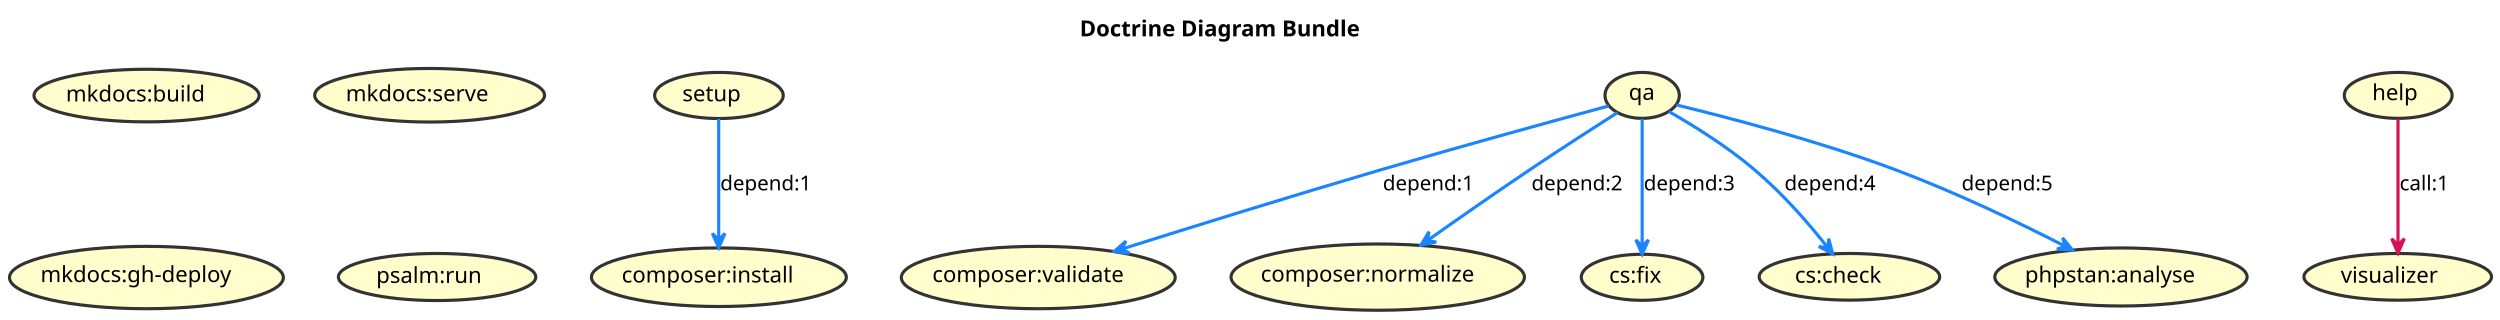
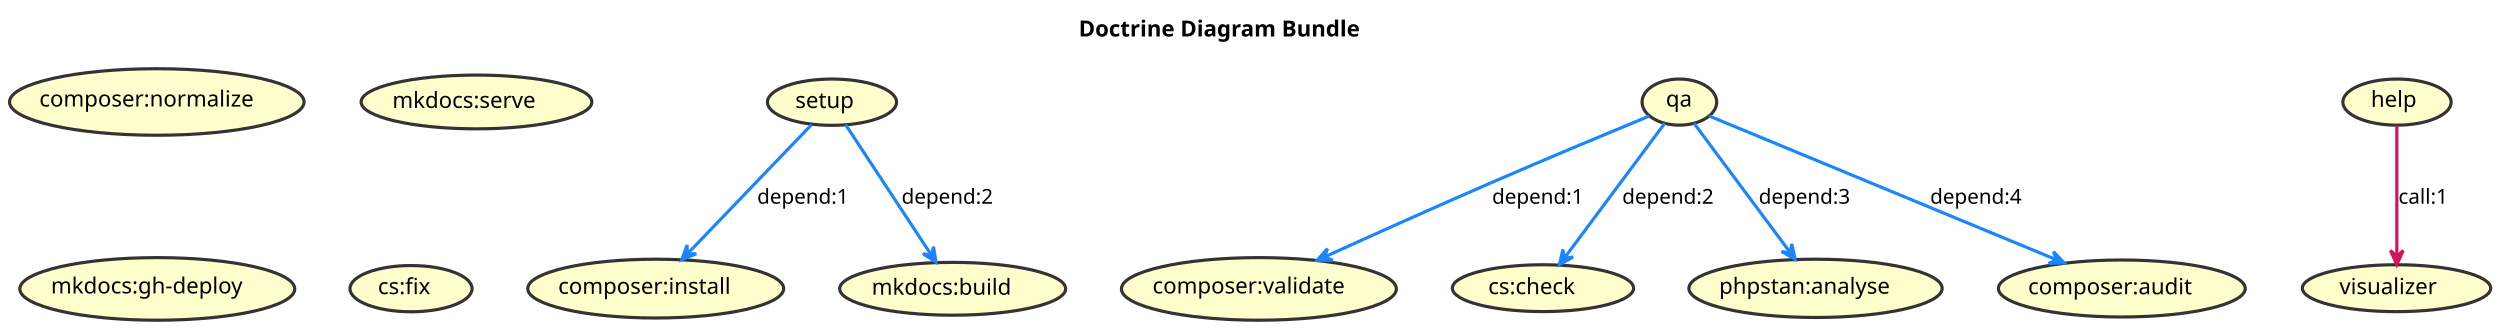
- <svg xmlns="http://www.w3.org/2000/svg" contentStyleType="text/css" height="202px" preserveAspectRatio="none" style="width:1581px;height:202px;background:#FFFFFF;" version="1.1" viewBox="0 0 1581 202" width="1581px" zoomAndPan="magnify">
+ <svg xmlns="http://www.w3.org/2000/svg" contentStyleType="text/css" height="207px" preserveAspectRatio="none" style="width:1575px;height:207px;background:#FFFFFF;" version="1.1" viewBox="0 0 1575 207" width="1575px" zoomAndPan="magnify">
  <defs />
  <g>
-     <text fill="#000000" font-family="sans-serif" font-size="14" font-weight="bold" lengthAdjust="spacing" textLength="202" x="682.82" y="22.995">Doctrine Diagram Bundle</text>
+     <text fill="#000000" font-family="sans-serif" font-size="14" font-weight="bold" lengthAdjust="spacing" textLength="202" x="679.57" y="22.995">Doctrine Diagram Bundle</text>
    <g id="elem_setup">
-       <ellipse cx="454.664" cy="60.378" fill="#FFFECC" rx="40.664" ry="14.581" style="stroke:#333333;stroke-width:2.0;" />
-       <text fill="#000000" font-family="sans-serif" font-size="14" lengthAdjust="spacing" textLength="41" x="431.512" y="64.04">setup</text>
+       <ellipse cx="524.164" cy="64.378" fill="#FFFECC" rx="40.664" ry="14.581" style="stroke:#333333;stroke-width:2.0;" />
+       <text fill="#000000" font-family="sans-serif" font-size="14" lengthAdjust="spacing" textLength="41" x="501.012" y="68.04">setup</text>
    </g>
    <g id="elem_composer:install">
-       <ellipse cx="454.611" cy="175.319" fill="#FFFECC" rx="80.611" ry="18.522" style="stroke:#333333;stroke-width:2.0;" />
-       <text fill="#000000" font-family="sans-serif" font-size="14" lengthAdjust="spacing" textLength="120" x="393.173" y="178.632">composer:install</text>
+       <ellipse cx="413.111" cy="181.819" fill="#FFFECC" rx="80.611" ry="18.522" style="stroke:#333333;stroke-width:2.0;" />
+       <text fill="#000000" font-family="sans-serif" font-size="14" lengthAdjust="spacing" textLength="120" x="351.673" y="185.132">composer:install</text>
+     </g>
+     <g id="elem_mkdocs:build">
+       <ellipse cx="600.178" cy="181.933" fill="#FFFECC" rx="71.178" ry="16.636" style="stroke:#333333;stroke-width:2.0;" />
+       <text fill="#000000" font-family="sans-serif" font-size="14" lengthAdjust="spacing" textLength="96" x="549.178" y="185.68">mkdocs:build</text>
    </g>
    <g id="elem_qa">
-       <ellipse cx="1038.506" cy="60.321" fill="#FFFECC" rx="23.506" ry="14.524" style="stroke:#333333;stroke-width:2.0;" />
-       <text fill="#000000" font-family="sans-serif" font-size="14" lengthAdjust="spacing" textLength="17" x="1030.006" y="63.167">qa</text>
+       <ellipse cx="1058.006" cy="64.32" fill="#FFFECC" rx="23.506" ry="14.524" style="stroke:#333333;stroke-width:2.0;" />
+       <text fill="#000000" font-family="sans-serif" font-size="14" lengthAdjust="spacing" textLength="17" x="1049.506" y="67.167">qa</text>
    </g>
    <g id="elem_composer:validate">
-       <ellipse cx="656.6" cy="175.517" fill="#FFFECC" rx="86.6" ry="19.72" style="stroke:#333333;stroke-width:2.0;" />
-       <text fill="#000000" font-family="sans-serif" font-size="14" lengthAdjust="spacing" textLength="134" x="589.6" y="178.363">composer:validate</text>
+       <ellipse cx="793.1" cy="182.017" fill="#FFFECC" rx="86.6" ry="19.72" style="stroke:#333333;stroke-width:2.0;" />
+       <text fill="#000000" font-family="sans-serif" font-size="14" lengthAdjust="spacing" textLength="134" x="726.1" y="184.863">composer:validate</text>
+     </g>
+     <g id="elem_cs:check">
+       <ellipse cx="972.08" cy="181.548" fill="#FFFECC" rx="57.08" ry="14.751" style="stroke:#333333;stroke-width:2.0;" />
+       <text fill="#000000" font-family="sans-serif" font-size="14" lengthAdjust="spacing" textLength="63" x="937.58" y="185.296">cs:check</text>
+     </g>
+     <g id="elem_phpstan:analyse">
+       <ellipse cx="1143.784" cy="181.654" fill="#FFFECC" rx="79.784" ry="18.357" style="stroke:#333333;stroke-width:2.0;" />
+       <text fill="#000000" font-family="sans-serif" font-size="14" lengthAdjust="spacing" textLength="118" x="1083.036" y="185.058">phpstan:analyse</text>
+     </g>
+     <g id="elem_composer:audit">
+       <ellipse cx="1336.753" cy="181.748" fill="#FFFECC" rx="77.753" ry="17.951" style="stroke:#333333;stroke-width:2.0;" />
+       <text fill="#000000" font-family="sans-serif" font-size="14" lengthAdjust="spacing" textLength="113" x="1277.699" y="185.378">composer:audit</text>
+     </g>
+     <g id="elem_help">
+       <ellipse cx="1510.119" cy="64.323" fill="#FFFECC" rx="34.119" ry="14.526" style="stroke:#333333;stroke-width:2.0;" />
+       <text fill="#000000" font-family="sans-serif" font-size="14" lengthAdjust="spacing" textLength="32" x="1493.672" y="67.335">help</text>
+     </g>
+     <g id="elem_visualizer">
+       <ellipse cx="1509.82" cy="181.564" fill="#FFFECC" rx="59.32" ry="14.767" style="stroke:#333333;stroke-width:2.0;" />
+       <text fill="#000000" font-family="sans-serif" font-size="14" lengthAdjust="spacing" textLength="66" x="1473.82" y="185.312">visualizer</text>
    </g>
    <g id="elem_composer:normalize">
-       <ellipse cx="871.277" cy="175.252" fill="#FFFECC" rx="92.777" ry="20.955" style="stroke:#333333;stroke-width:2.0;" />
-       <text fill="#000000" font-family="sans-serif" font-size="14" lengthAdjust="spacing" textLength="148" x="797.277" y="178.099">composer:normalize</text>
+       <ellipse cx="98.777" cy="64.252" fill="#FFFECC" rx="92.777" ry="20.955" style="stroke:#333333;stroke-width:2.0;" />
+       <text fill="#000000" font-family="sans-serif" font-size="14" lengthAdjust="spacing" textLength="148" x="24.777" y="67.099">composer:normalize</text>
+     </g>
+     <g id="elem_mkdocs:serve">
+       <ellipse cx="300.187" cy="64.234" fill="#FFFECC" rx="72.687" ry="16.937" style="stroke:#333333;stroke-width:2.0;" />
+       <text fill="#000000" font-family="sans-serif" font-size="14" lengthAdjust="spacing" textLength="100" x="247.187" y="67.982">mkdocs:serve</text>
+     </g>
+     <g id="elem_mkdocs:gh-deploy">
+       <ellipse cx="99.1" cy="182.017" fill="#FFFECC" rx="86.6" ry="19.72" style="stroke:#333333;stroke-width:2.0;" />
+       <text fill="#000000" font-family="sans-serif" font-size="14" lengthAdjust="spacing" textLength="134" x="32.1" y="184.863">mkdocs:gh-deploy</text>
    </g>
    <g id="elem_cs:fix">
-       <ellipse cx="1038.453" cy="175.352" fill="#FFFECC" rx="38.453" ry="14.556" style="stroke:#333333;stroke-width:2.0;" />
-       <text fill="#000000" font-family="sans-serif" font-size="14" lengthAdjust="spacing" textLength="38" x="1017.59" y="178.806">cs:fix</text>
-     </g>
-     <g id="elem_cs:check">
-       <ellipse cx="1169.58" cy="175.048" fill="#FFFECC" rx="57.08" ry="14.751" style="stroke:#333333;stroke-width:2.0;" />
-       <text fill="#000000" font-family="sans-serif" font-size="14" lengthAdjust="spacing" textLength="63" x="1135.08" y="178.796">cs:check</text>
-     </g>
-     <g id="elem_phpstan:analyse">
-       <ellipse cx="1341.284" cy="175.154" fill="#FFFECC" rx="79.784" ry="18.357" style="stroke:#333333;stroke-width:2.0;" />
-       <text fill="#000000" font-family="sans-serif" font-size="14" lengthAdjust="spacing" textLength="118" x="1280.536" y="178.558">phpstan:analyse</text>
-     </g>
-     <g id="elem_help">
-       <ellipse cx="1516.619" cy="60.323" fill="#FFFECC" rx="34.119" ry="14.526" style="stroke:#333333;stroke-width:2.0;" />
-       <text fill="#000000" font-family="sans-serif" font-size="14" lengthAdjust="spacing" textLength="32" x="1500.172" y="63.335">help</text>
-     </g>
-     <g id="elem_visualizer">
-       <ellipse cx="1516.32" cy="175.064" fill="#FFFECC" rx="59.32" ry="14.767" style="stroke:#333333;stroke-width:2.0;" />
-       <text fill="#000000" font-family="sans-serif" font-size="14" lengthAdjust="spacing" textLength="66" x="1480.32" y="178.812">visualizer</text>
-     </g>
-     <g id="elem_mkdocs:build">
-       <ellipse cx="92.678" cy="60.432" fill="#FFFECC" rx="71.178" ry="16.636" style="stroke:#333333;stroke-width:2.0;" />
-       <text fill="#000000" font-family="sans-serif" font-size="14" lengthAdjust="spacing" textLength="96" x="41.678" y="64.18">mkdocs:build</text>
-     </g>
-     <g id="elem_mkdocs:serve">
-       <ellipse cx="271.687" cy="60.234" fill="#FFFECC" rx="72.687" ry="16.937" style="stroke:#333333;stroke-width:2.0;" />
-       <text fill="#000000" font-family="sans-serif" font-size="14" lengthAdjust="spacing" textLength="100" x="218.687" y="63.982">mkdocs:serve</text>
-     </g>
-     <g id="elem_mkdocs:gh-deploy">
-       <ellipse cx="92.6" cy="175.517" fill="#FFFECC" rx="86.6" ry="19.72" style="stroke:#333333;stroke-width:2.0;" />
-       <text fill="#000000" font-family="sans-serif" font-size="14" lengthAdjust="spacing" textLength="134" x="25.6" y="178.363">mkdocs:gh-deploy</text>
-     </g>
-     <g id="elem_psalm:run">
-       <ellipse cx="276.41" cy="175.179" fill="#FFFECC" rx="62.41" ry="14.882" style="stroke:#333333;stroke-width:2.0;" />
-       <text fill="#000000" font-family="sans-serif" font-size="14" lengthAdjust="spacing" textLength="71" x="237.91" y="178.926">psalm:run</text>
+       <ellipse cx="258.953" cy="181.852" fill="#FFFECC" rx="38.453" ry="14.556" style="stroke:#333333;stroke-width:2.0;" />
+       <text fill="#000000" font-family="sans-serif" font-size="14" lengthAdjust="spacing" textLength="38" x="238.09" y="185.306">cs:fix</text>
    </g>
    <g id="link_setup_composer:install">
-       <path d="M454.5,75.153 C454.5,95.662 454.5,128.094 454.5,150.61 " fill="none" id="setup-to-composer:install" style="stroke:#1A85FF;stroke-width:2.0;" />
-       <polygon fill="#1A85FF" points="454.5,156.61,458.5,147.61,454.5,151.61,450.5,147.61,454.5,156.61" style="stroke:#1A85FF;stroke-width:2.0;" />
-       <text fill="#000000" font-family="sans-serif" font-size="13" lengthAdjust="spacing" textLength="61" x="455.5" y="120.364">depend:1</text>
+       <path d="M511.267,78.546 C491.108,99.522 456.007,136.046 433.697,159.261 " fill="none" id="setup-to-composer:install" style="stroke:#1A85FF;stroke-width:2.0;" />
+       <polygon fill="#1A85FF" points="429.539,163.587,438.659,159.87,433.004,159.982,432.891,154.326,429.539,163.587" style="stroke:#1A85FF;stroke-width:2.0;" />
+       <text fill="#000000" font-family="sans-serif" font-size="13" lengthAdjust="spacing" textLength="61" x="477" y="128.364">depend:1</text>
+     </g>
+     <g id="link_setup_mkdocs:build">
+       <path d="M532.718,78.546 C546.832,99.996 571.324,137.217 586.395,160.121 " fill="none" id="setup-to-mkdocs:build" style="stroke:#1A85FF;stroke-width:2.0;" />
+       <polygon fill="#1A85FF" points="589.693,165.134,588.087,155.417,586.945,160.957,581.404,159.814,589.693,165.134" style="stroke:#1A85FF;stroke-width:2.0;" />
+       <text fill="#000000" font-family="sans-serif" font-size="13" lengthAdjust="spacing" textLength="61" x="568" y="128.364">depend:2</text>
    </g>
    <g id="link_qa_composer:validate">
-       <path d="M1017.35,66.993 C985.905,75.506 925.002,92.17 873.5,107.297 C815.241,124.408 754.27,143.375 710.372,157.209 " fill="none" id="qa-to-composer:validate" style="stroke:#1A85FF;stroke-width:2.0;" />
-       <polygon fill="#1A85FF" points="704.65,159.013,714.436,160.123,709.419,157.51,712.032,152.493,704.65,159.013" style="stroke:#1A85FF;stroke-width:2.0;" />
-       <text fill="#000000" font-family="sans-serif" font-size="13" lengthAdjust="spacing" textLength="61" x="874.5" y="120.364">depend:1</text>
-     </g>
-     <g id="link_qa_composer:normalize">
-       <path d="M1022.89,71.195 C1008.43,80.408 986.39,94.591 967.5,107.297 C944.058,123.064 922.671,137.999 903.538,151.522 " fill="none" id="qa-to-composer:normalize" style="stroke:#1A85FF;stroke-width:2.0;" />
-       <polygon fill="#1A85FF" points="898.638,154.985,908.296,153.057,902.721,152.099,903.679,146.524,898.638,154.985" style="stroke:#1A85FF;stroke-width:2.0;" />
-       <text fill="#000000" font-family="sans-serif" font-size="13" lengthAdjust="spacing" textLength="61" x="968.5" y="120.364">depend:2</text>
-     </g>
-     <g id="link_qa_cs:fix">
-       <path d="M1038.5,75.153 C1038.5,96.959 1038.5,133.024 1038.5,154.68 " fill="none" id="qa-to-cs:fix" style="stroke:#1A85FF;stroke-width:2.0;" />
-       <polygon fill="#1A85FF" points="1038.5,160.68,1042.5,151.68,1038.5,155.68,1034.5,151.68,1038.5,160.68" style="stroke:#1A85FF;stroke-width:2.0;" />
-       <text fill="#000000" font-family="sans-serif" font-size="13" lengthAdjust="spacing" textLength="61" x="1039.5" y="120.364">depend:3</text>
+       <path d="M1038.98,73.124 C1015.44,82.851 974.148,100.031 939,115.297 C901.67,131.511 864.715,148.136 835.257,161.516 " fill="none" id="qa-to-composer:validate" style="stroke:#1A85FF;stroke-width:2.0;" />
+       <polygon fill="#1A85FF" points="829.794,163.997,839.643,163.917,834.346,161.929,836.334,156.633,829.794,163.997" style="stroke:#1A85FF;stroke-width:2.0;" />
+       <text fill="#000000" font-family="sans-serif" font-size="13" lengthAdjust="spacing" textLength="61" x="940" y="128.364">depend:1</text>
    </g>
    <g id="link_qa_cs:check">
-       <path d="M1055.44,70.55 C1070.4,79.111 1092.42,92.689 1109.5,107.297 C1128.72,123.741 1143.915,141.5 1155.225,155.779 " fill="none" id="qa-to-cs:check" style="stroke:#1A85FF;stroke-width:2.0;" />
-       <polygon fill="#1A85FF" points="1158.95,160.482,1156.497,150.943,1155.845,156.562,1150.226,155.91,1158.95,160.482" style="stroke:#1A85FF;stroke-width:2.0;" />
-       <text fill="#000000" font-family="sans-serif" font-size="13" lengthAdjust="spacing" textLength="61" x="1128.5" y="120.364">depend:4</text>
+       <path d="M1048.8,77.658 C1032.68,99.306 1003.024,139.131 986.053,161.923 " fill="none" id="qa-to-cs:check" style="stroke:#1A85FF;stroke-width:2.0;" />
+       <polygon fill="#1A85FF" points="982.47,166.735,991.053,161.906,985.456,162.725,984.637,157.128,982.47,166.735" style="stroke:#1A85FF;stroke-width:2.0;" />
+       <text fill="#000000" font-family="sans-serif" font-size="13" lengthAdjust="spacing" textLength="61" x="1022" y="128.364">depend:2</text>
    </g>
    <g id="link_qa_phpstan:analyse">
-       <path d="M1060.07,66.344 C1091.14,73.871 1150.06,89.117 1198.5,107.297 C1238.16,122.181 1276.685,140.777 1305.245,155.345 " fill="none" id="qa-to-phpstan:analyse" style="stroke:#1A85FF;stroke-width:2.0;" />
-       <polygon fill="#1A85FF" points="1310.59,158.071,1304.39,150.418,1306.136,155.799,1300.755,157.545,1310.59,158.071" style="stroke:#1A85FF;stroke-width:2.0;" />
-       <text fill="#000000" font-family="sans-serif" font-size="13" lengthAdjust="spacing" textLength="61" x="1240.5" y="120.364">depend:5</text>
+       <path d="M1067.2,77.658 C1082.54,98.259 1109.796,134.865 1127.376,158.467 " fill="none" id="qa-to-phpstan:analyse" style="stroke:#1A85FF;stroke-width:2.0;" />
+       <polygon fill="#1A85FF" points="1130.96,163.279,1128.792,153.671,1127.973,159.269,1122.376,158.45,1130.96,163.279" style="stroke:#1A85FF;stroke-width:2.0;" />
+       <text fill="#000000" font-family="sans-serif" font-size="13" lengthAdjust="spacing" textLength="61" x="1108" y="128.364">depend:3</text>
+     </g>
+     <g id="link_qa_composer:audit">
+       <path d="M1076.74,73.055 C1122.43,91.971 1234.696,138.446 1294.886,163.363 " fill="none" id="qa-to-composer:audit" style="stroke:#1A85FF;stroke-width:2.0;" />
+       <polygon fill="#1A85FF" points="1300.43,165.657,1293.644,158.519,1295.81,163.745,1290.584,165.911,1300.43,165.657" style="stroke:#1A85FF;stroke-width:2.0;" />
+       <text fill="#000000" font-family="sans-serif" font-size="13" lengthAdjust="spacing" textLength="61" x="1216" y="128.364">depend:4</text>
    </g>
    <g id="link_help_visualizer">
-       <path d="M1516.5,75.153 C1516.5,96.723 1516.5,132.117 1516.5,153.971 " fill="none" id="help-to-visualizer" style="stroke:#D41159;stroke-width:2.0;" />
-       <polygon fill="#D41159" points="1516.5,159.971,1520.5,150.971,1516.5,154.971,1512.5,150.971,1516.5,159.971" style="stroke:#D41159;stroke-width:2.0;" />
-       <text fill="#000000" font-family="sans-serif" font-size="13" lengthAdjust="spacing" textLength="34" x="1517.5" y="120.364">call:1</text>
+       <path d="M1510,79 C1510,101.109 1510,138.425 1510,160.752 " fill="none" id="help-to-visualizer" style="stroke:#D41159;stroke-width:2.0;" />
+       <polygon fill="#D41159" points="1510,166.752,1514,157.752,1510,161.752,1506,157.752,1510,166.752" style="stroke:#D41159;stroke-width:2.0;" />
+       <text fill="#000000" font-family="sans-serif" font-size="13" lengthAdjust="spacing" textLength="34" x="1511" y="128.364">call:1</text>
    </g>
  </g>
</svg>
